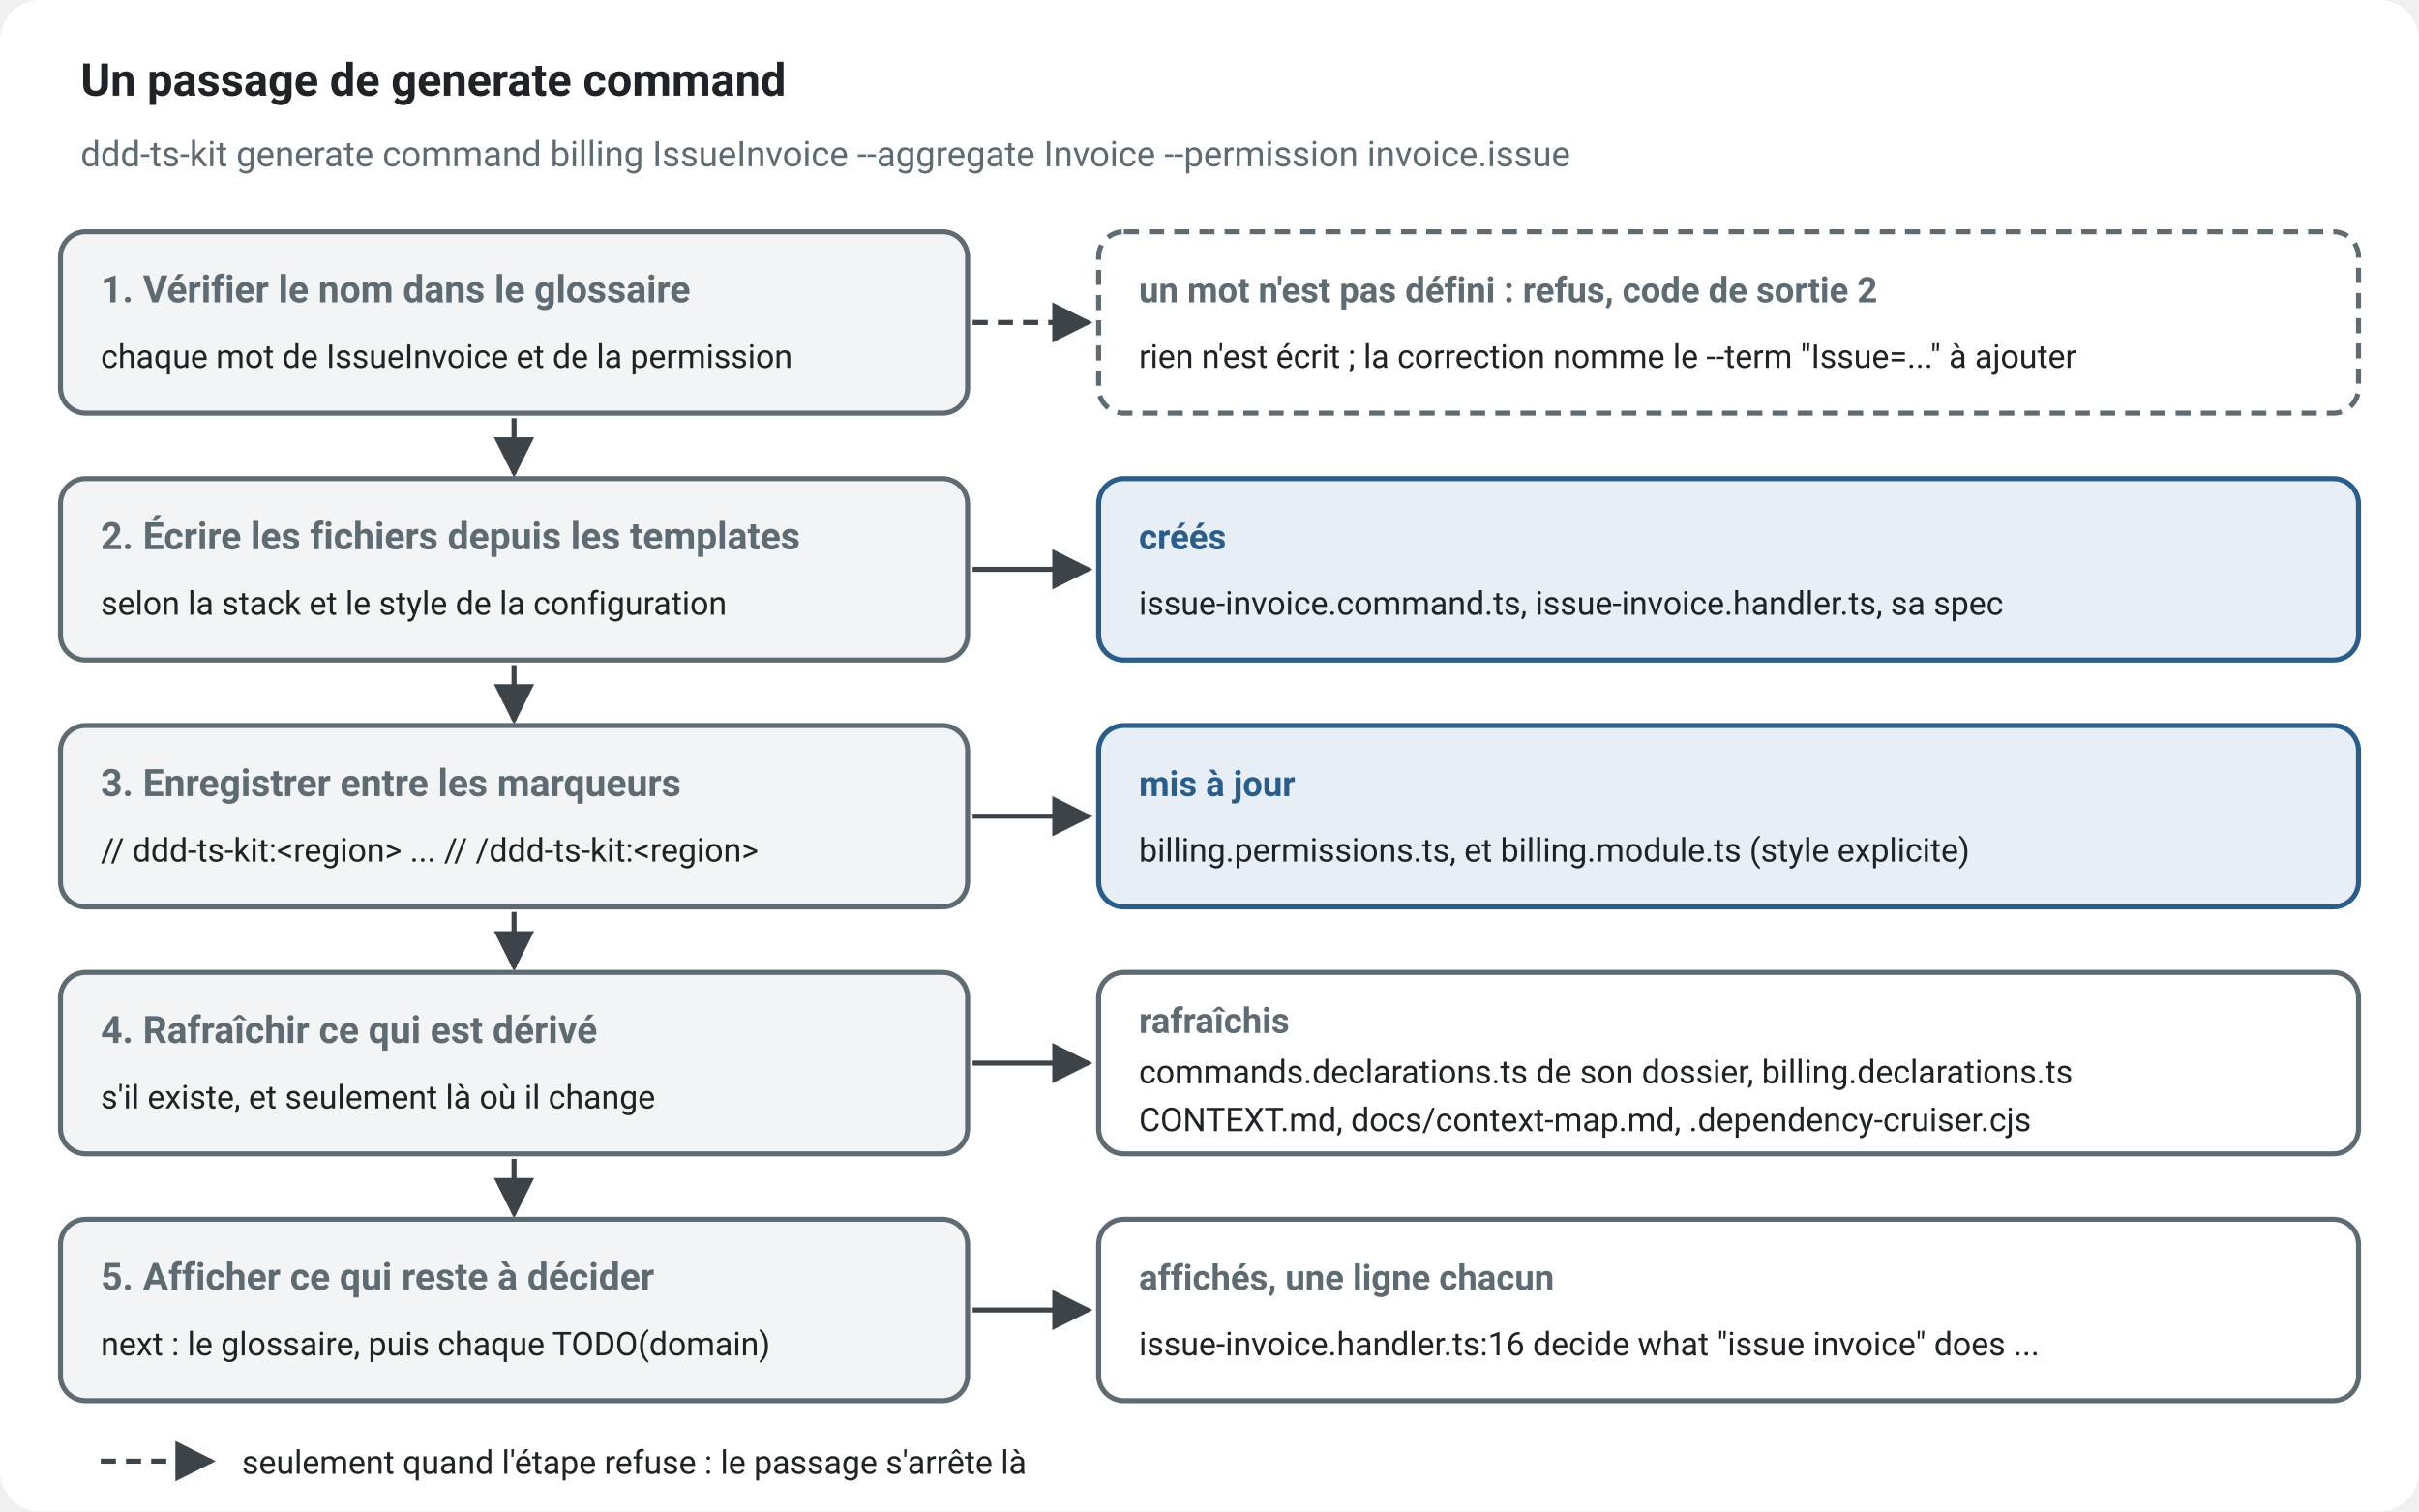
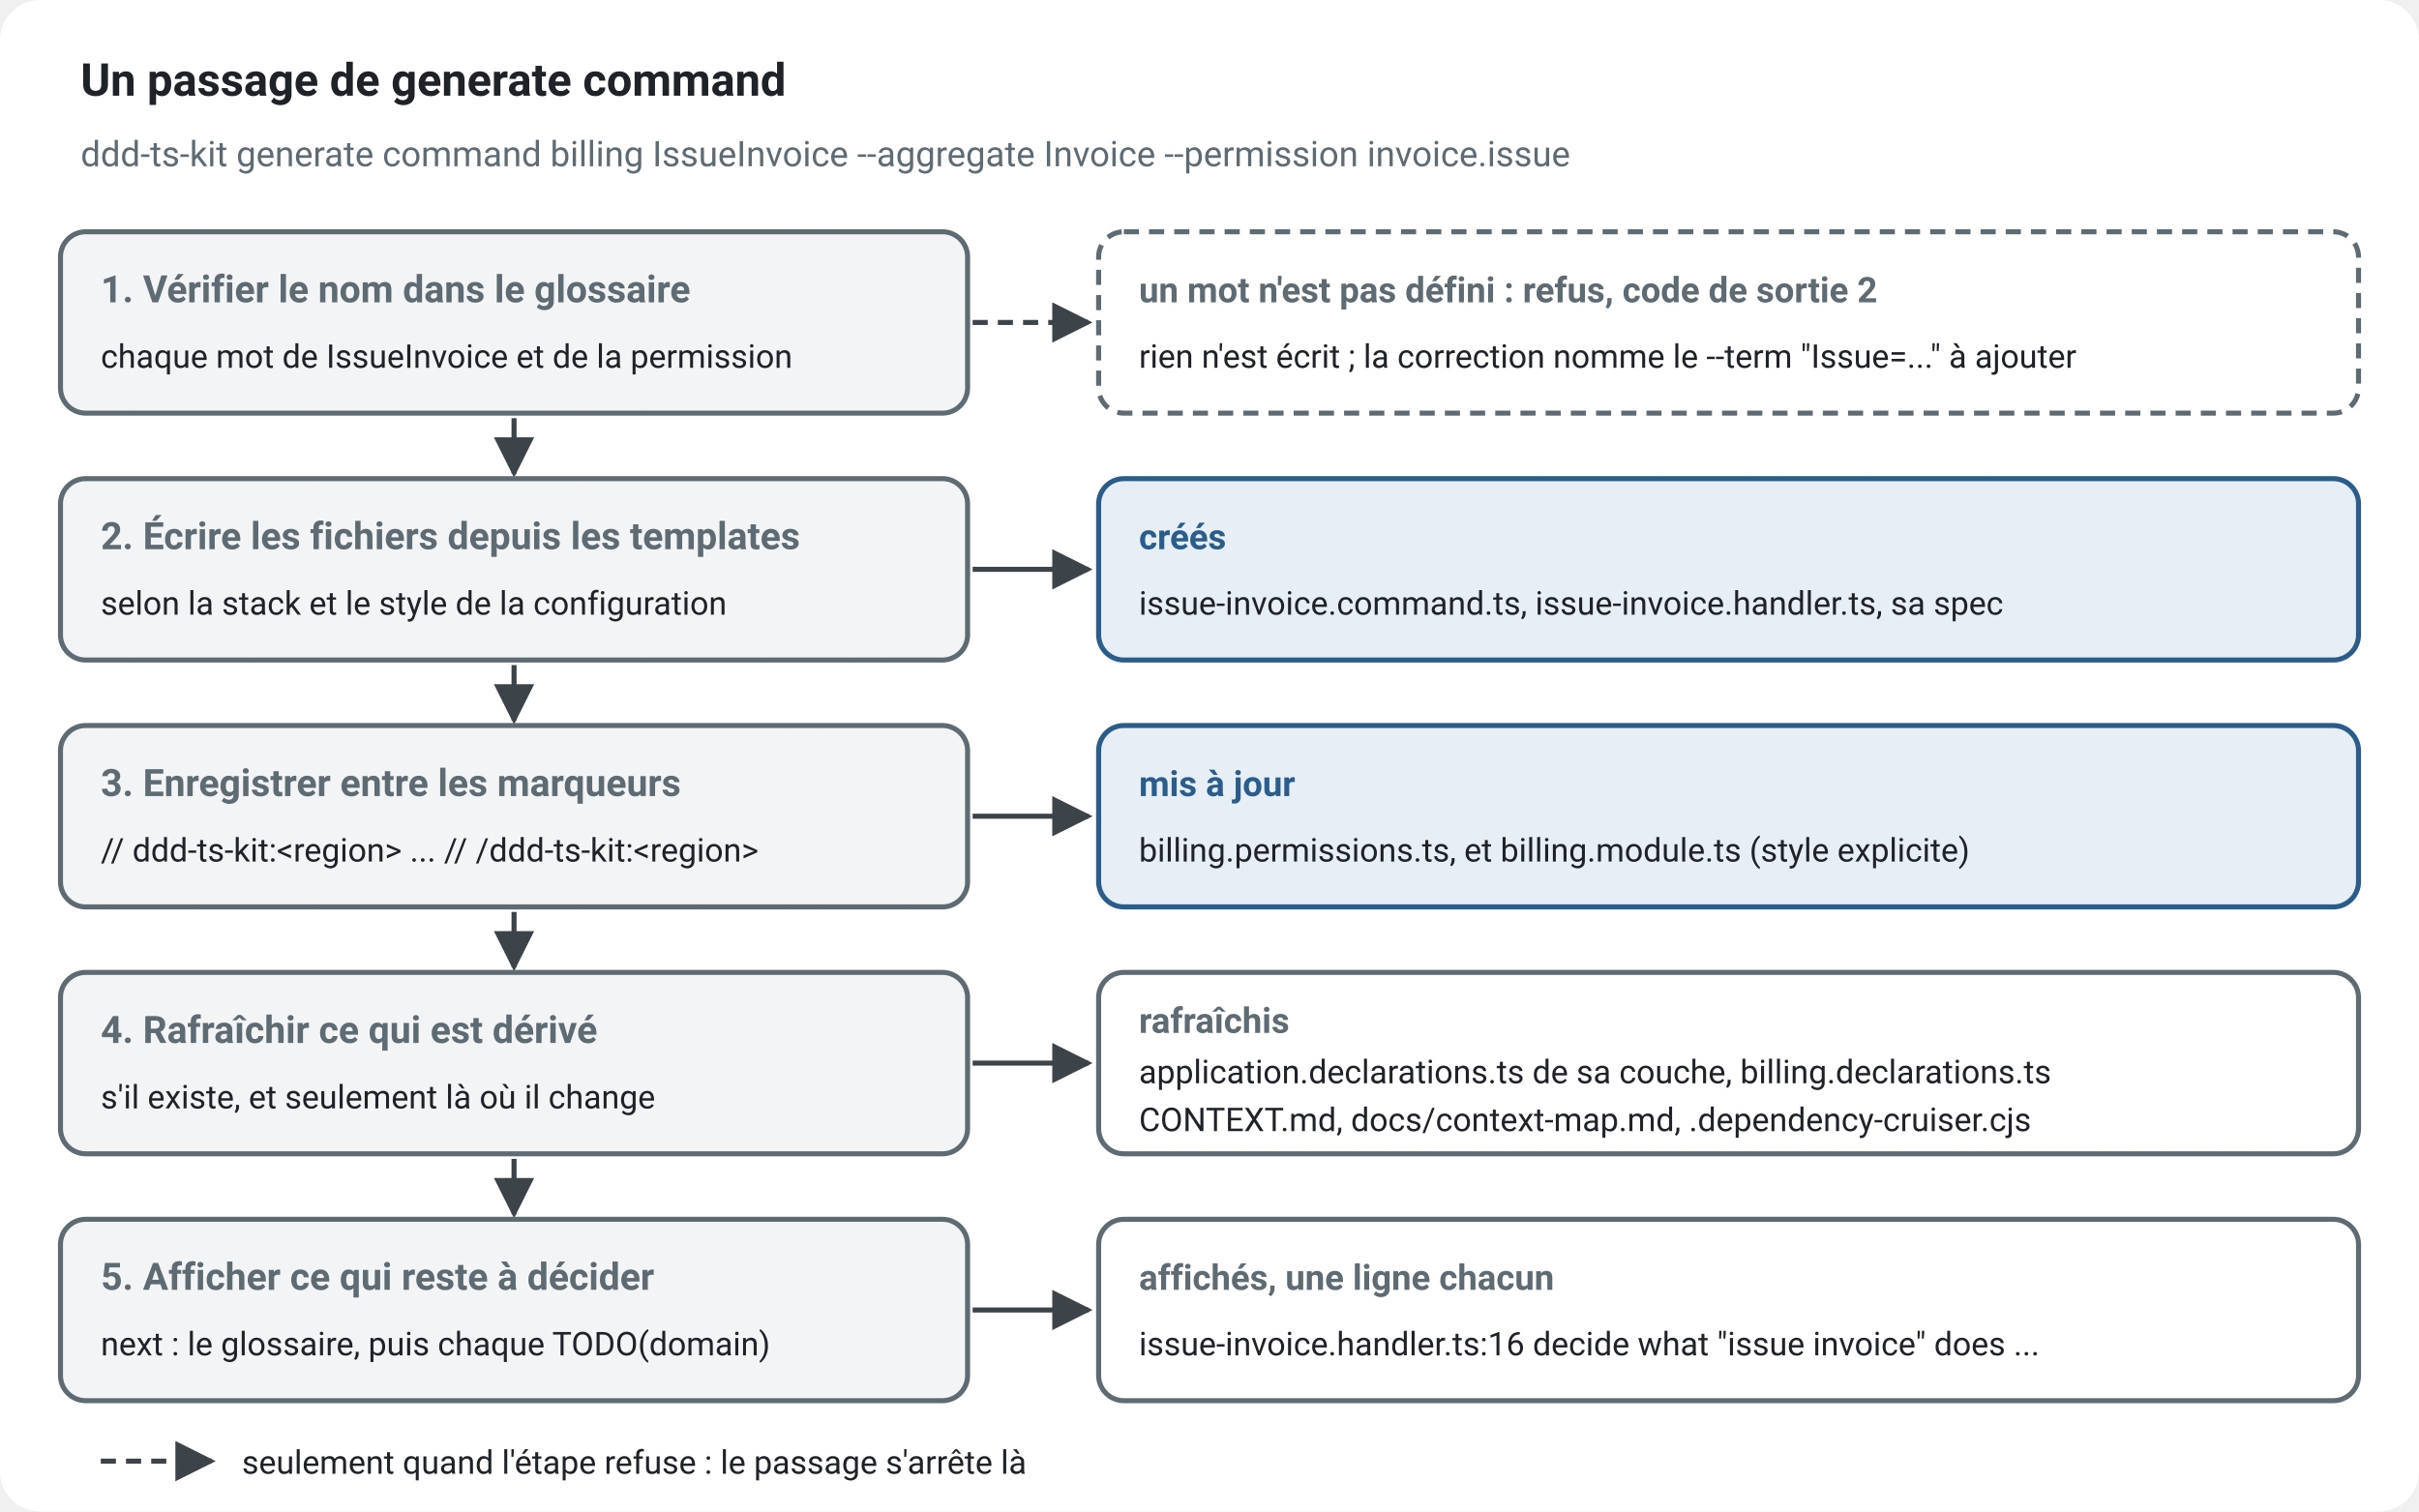
<svg xmlns="http://www.w3.org/2000/svg" viewBox="0 0 960 600" width="960" height="600" role="img" aria-labelledby="title desc" font-family="system-ui, -apple-system, 'Segoe UI', Roboto, sans-serif">
  <defs>
    <marker id="arrow" viewBox="0 0 10 10" refX="9" refY="5" markerWidth="8" markerHeight="8" orient="auto-start-reverse">
      <path d="M0,0 L10,5 L0,10 z" fill="#3d4449" />
    </marker>
  </defs>
  <rect width="960" height="600" rx="16" fill="#ffffff" />
  <text x="32" y="38" font-size="18" font-weight="600" fill="#1f2328">Un passage de generate command</text>
  <text x="32" y="66" font-size="14" fill="#5f6b73">ddd-ts-kit generate command billing IssueInvoice --aggregate Invoice --permission invoice.issue</text>
  <rect x="24" y="92" width="360" height="72" rx="10" fill="#f3f4f5" stroke="#5f6b73" stroke-width="2" />
  <text x="40" y="120" font-size="15" font-weight="700" fill="#5f6b73">1. Vérifier le nom dans le glossaire</text>
  <text x="40" y="146" font-size="13" fill="#1f2328">chaque mot de IssueInvoice et de la permission</text>
  <line x1="204" y1="166" x2="204" y2="188" stroke="#3d4449" stroke-width="2" marker-end="url(#arrow)" />
  <rect x="24" y="190" width="360" height="72" rx="10" fill="#f3f4f5" stroke="#5f6b73" stroke-width="2" />
  <text x="40" y="218" font-size="15" font-weight="700" fill="#5f6b73">2. Écrire les fichiers depuis les templates</text>
  <text x="40" y="244" font-size="13" fill="#1f2328">selon la stack et le style de la configuration</text>
  <line x1="204" y1="264" x2="204" y2="286" stroke="#3d4449" stroke-width="2" marker-end="url(#arrow)" />
  <rect x="24" y="288" width="360" height="72" rx="10" fill="#f3f4f5" stroke="#5f6b73" stroke-width="2" />
  <text x="40" y="316" font-size="15" font-weight="700" fill="#5f6b73">3. Enregistrer entre les marqueurs</text>
  <text x="40" y="342" font-size="13" fill="#1f2328">// ddd-ts-kit:&lt;region&gt; ... // /ddd-ts-kit:&lt;region&gt;</text>
  <line x1="204" y1="362" x2="204" y2="384" stroke="#3d4449" stroke-width="2" marker-end="url(#arrow)" />
  <rect x="24" y="386" width="360" height="72" rx="10" fill="#f3f4f5" stroke="#5f6b73" stroke-width="2" />
  <text x="40" y="414" font-size="15" font-weight="700" fill="#5f6b73">4. Rafraîchir ce qui est dérivé</text>
  <text x="40" y="440" font-size="13" fill="#1f2328">s'il existe, et seulement là où il change</text>
  <line x1="204" y1="460" x2="204" y2="482" stroke="#3d4449" stroke-width="2" marker-end="url(#arrow)" />
  <rect x="24" y="484" width="360" height="72" rx="10" fill="#f3f4f5" stroke="#5f6b73" stroke-width="2" />
  <text x="40" y="512" font-size="15" font-weight="700" fill="#5f6b73">5. Afficher ce qui reste à décider</text>
  <text x="40" y="538" font-size="13" fill="#1f2328">next : le glossaire, puis chaque TODO(domain)</text>
  <line x1="386" y1="128" x2="432" y2="128" stroke="#3d4449" stroke-width="2" stroke-dasharray="6 4" marker-end="url(#arrow)" />
  <rect x="436" y="92" width="500" height="72" rx="10" fill="#ffffff" stroke="#5f6b73" stroke-width="2" stroke-dasharray="6 4" />
  <text x="452" y="120" font-size="14" font-weight="700" fill="#5f6b73">un mot n'est pas défini : refus, code de sortie 2</text>
  <text x="452" y="146" font-size="13" fill="#1f2328">rien n'est écrit ; la correction nomme le --term "Issue=..." à ajouter</text>
  <line x1="386" y1="226" x2="432" y2="226" stroke="#3d4449" stroke-width="2" marker-end="url(#arrow)" />
  <rect x="436" y="190" width="500" height="72" rx="10" fill="#e7eef5" stroke="#2b5d8a" stroke-width="2" />
  <text x="452" y="218" font-size="14" font-weight="700" fill="#2b5d8a">créés</text>
  <text x="452" y="244" font-size="13" fill="#1f2328">issue-invoice.command.ts, issue-invoice.handler.ts, sa spec</text>
  <line x1="386" y1="324" x2="432" y2="324" stroke="#3d4449" stroke-width="2" marker-end="url(#arrow)" />
  <rect x="436" y="288" width="500" height="72" rx="10" fill="#e7eef5" stroke="#2b5d8a" stroke-width="2" />
  <text x="452" y="316" font-size="14" font-weight="700" fill="#2b5d8a">mis à jour</text>
  <text x="452" y="342" font-size="13" fill="#1f2328">billing.permissions.ts, et billing.module.ts (style explicite)</text>
  <line x1="386" y1="422" x2="432" y2="422" stroke="#3d4449" stroke-width="2" marker-end="url(#arrow)" />
  <rect x="436" y="386" width="500" height="72" rx="10" fill="#ffffff" stroke="#5f6b73" stroke-width="2" />
  <text x="452" y="410" font-size="14" font-weight="700" fill="#5f6b73">rafraîchis</text>
-   <text x="452" y="430" font-size="13" fill="#1f2328">commands.declarations.ts de son dossier, billing.declarations.ts</text>
+   <text x="452" y="430" font-size="13" fill="#1f2328">application.declarations.ts de sa couche, billing.declarations.ts</text>
  <text x="452" y="449" font-size="13" fill="#1f2328">CONTEXT.md, docs/context-map.md, .dependency-cruiser.cjs</text>
  <line x1="386" y1="520" x2="432" y2="520" stroke="#3d4449" stroke-width="2" marker-end="url(#arrow)" />
  <rect x="436" y="484" width="500" height="72" rx="10" fill="#ffffff" stroke="#5f6b73" stroke-width="2" />
  <text x="452" y="512" font-size="14" font-weight="700" fill="#5f6b73">affichés, une ligne chacun</text>
  <text x="452" y="538" font-size="13" fill="#1f2328">issue-invoice.handler.ts:16  decide what "issue invoice" does ...</text>
  <line x1="40" y1="580" x2="84" y2="580" stroke="#3d4449" stroke-width="2" stroke-dasharray="6 4" marker-end="url(#arrow)" />
  <text x="96" y="585" font-size="13" fill="#1f2328">seulement quand l'étape refuse : le passage s'arrête là</text>
</svg>
